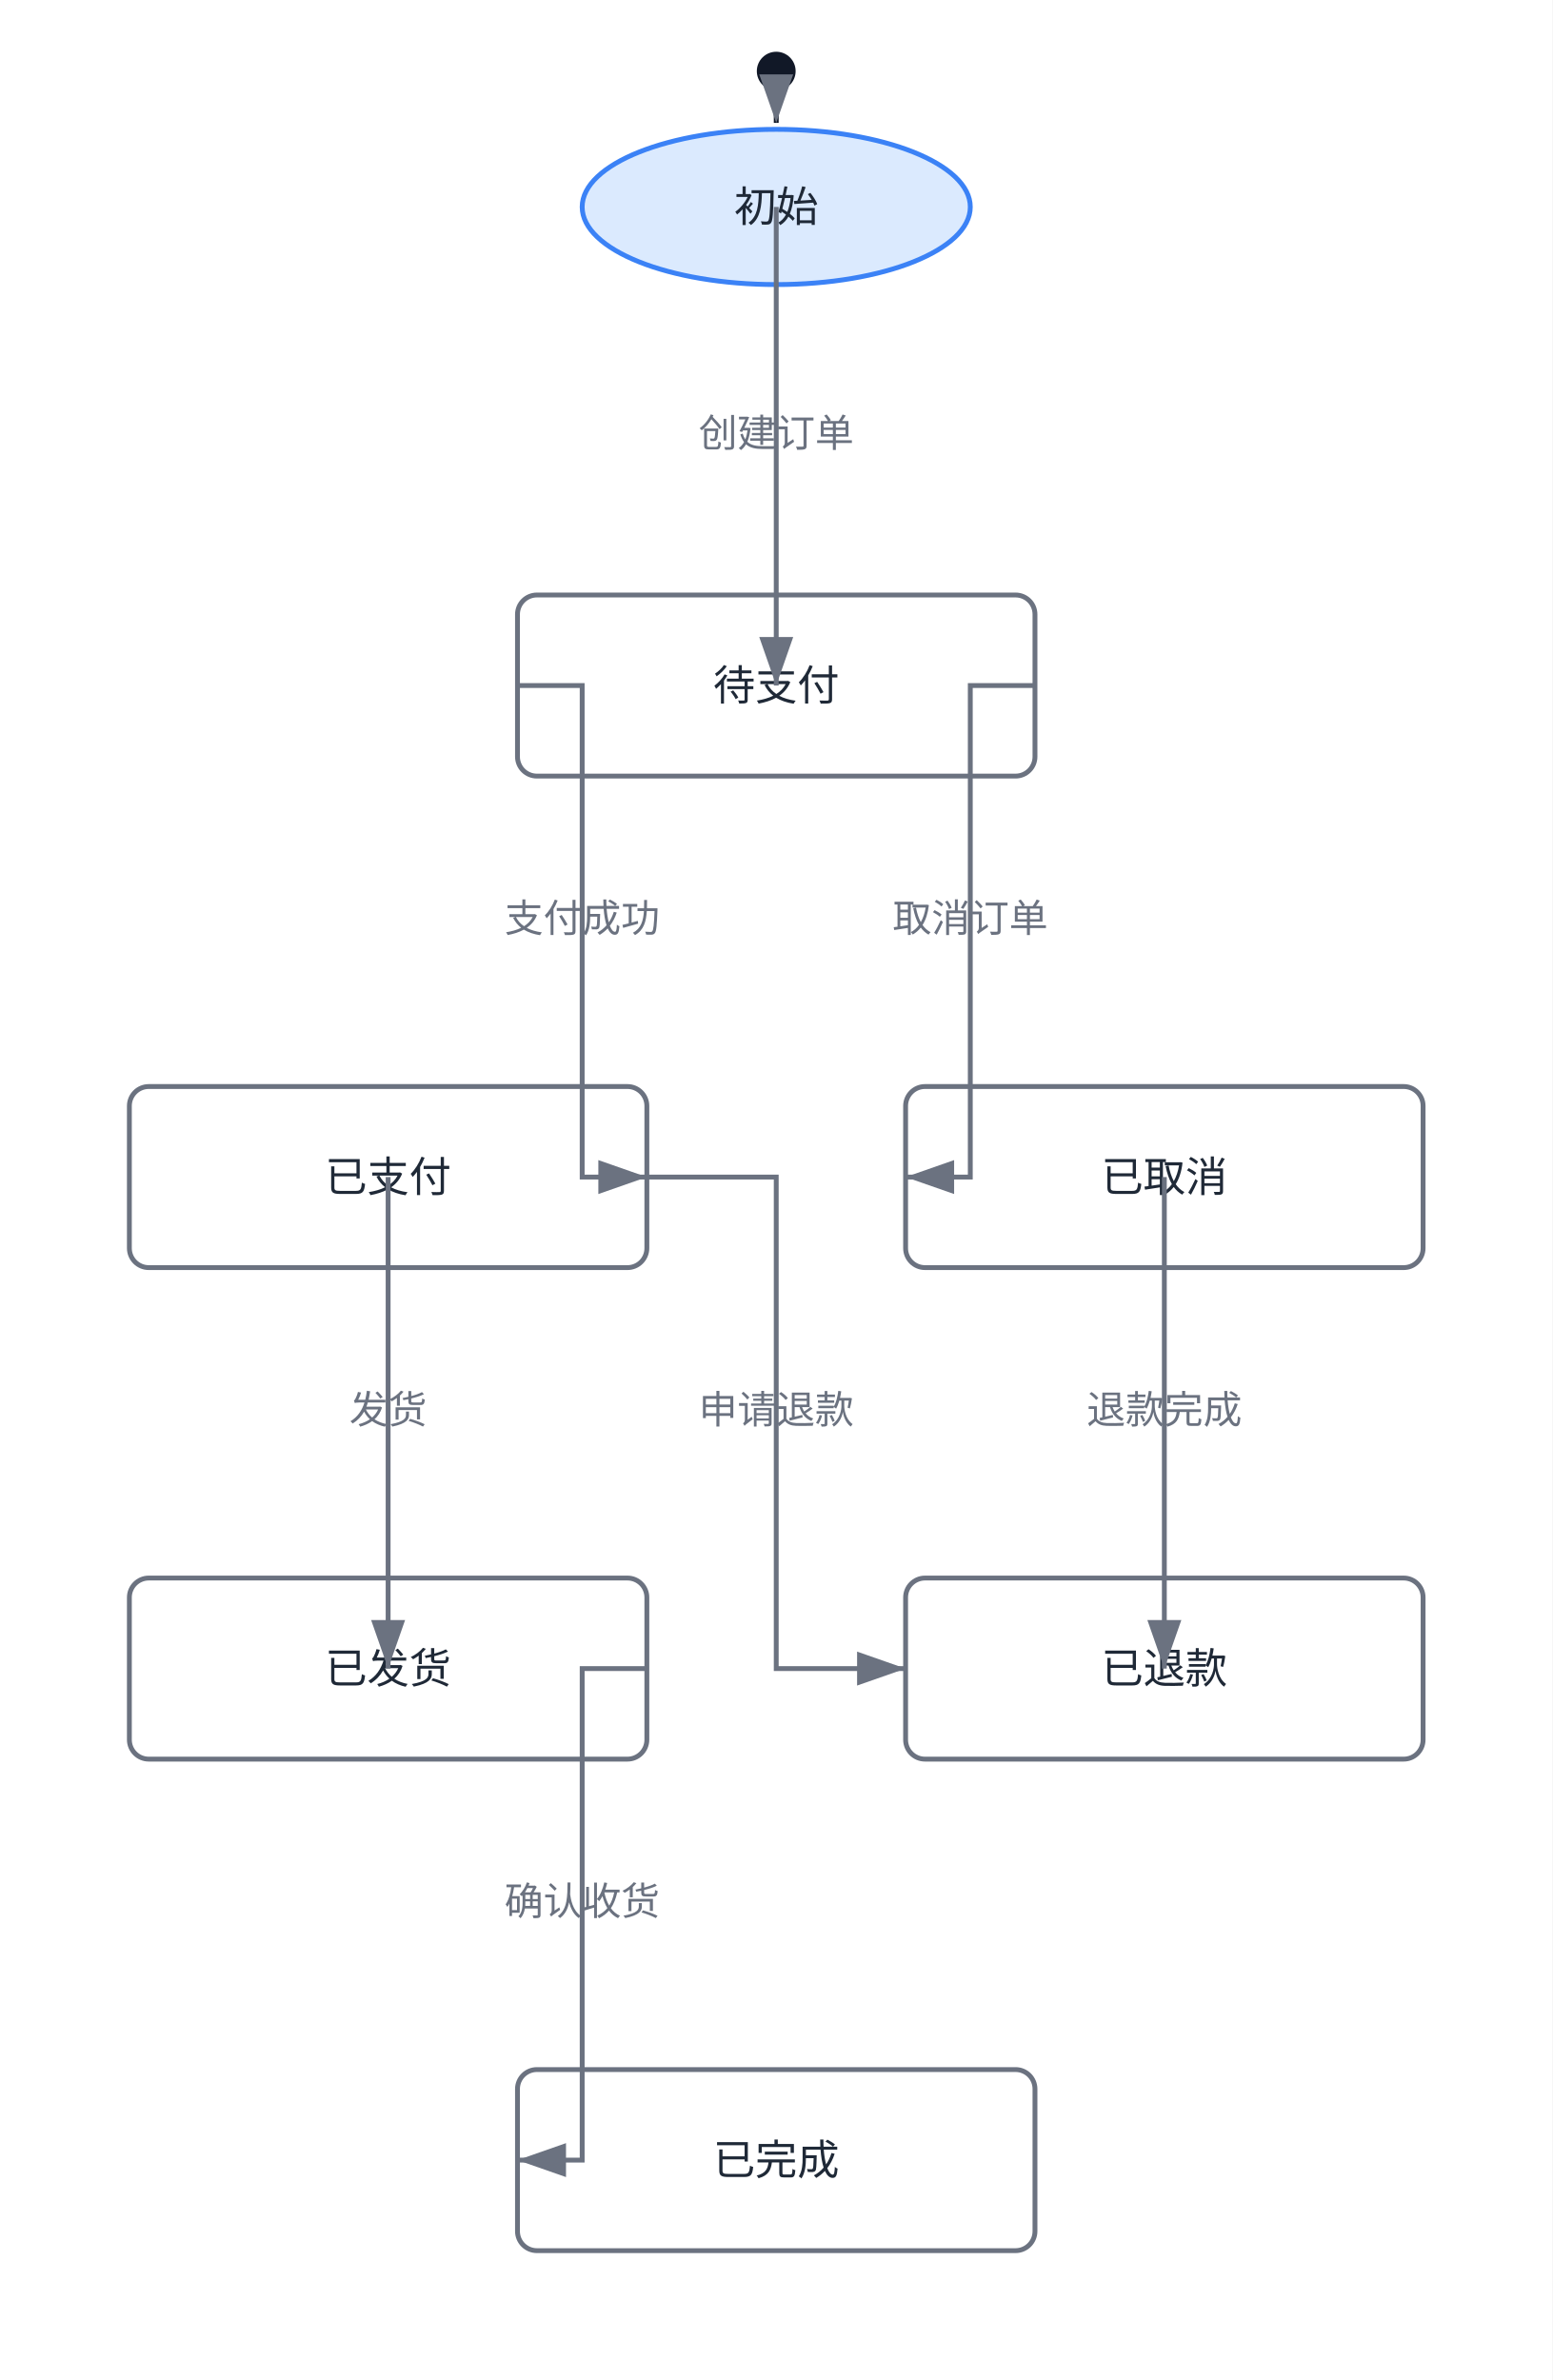
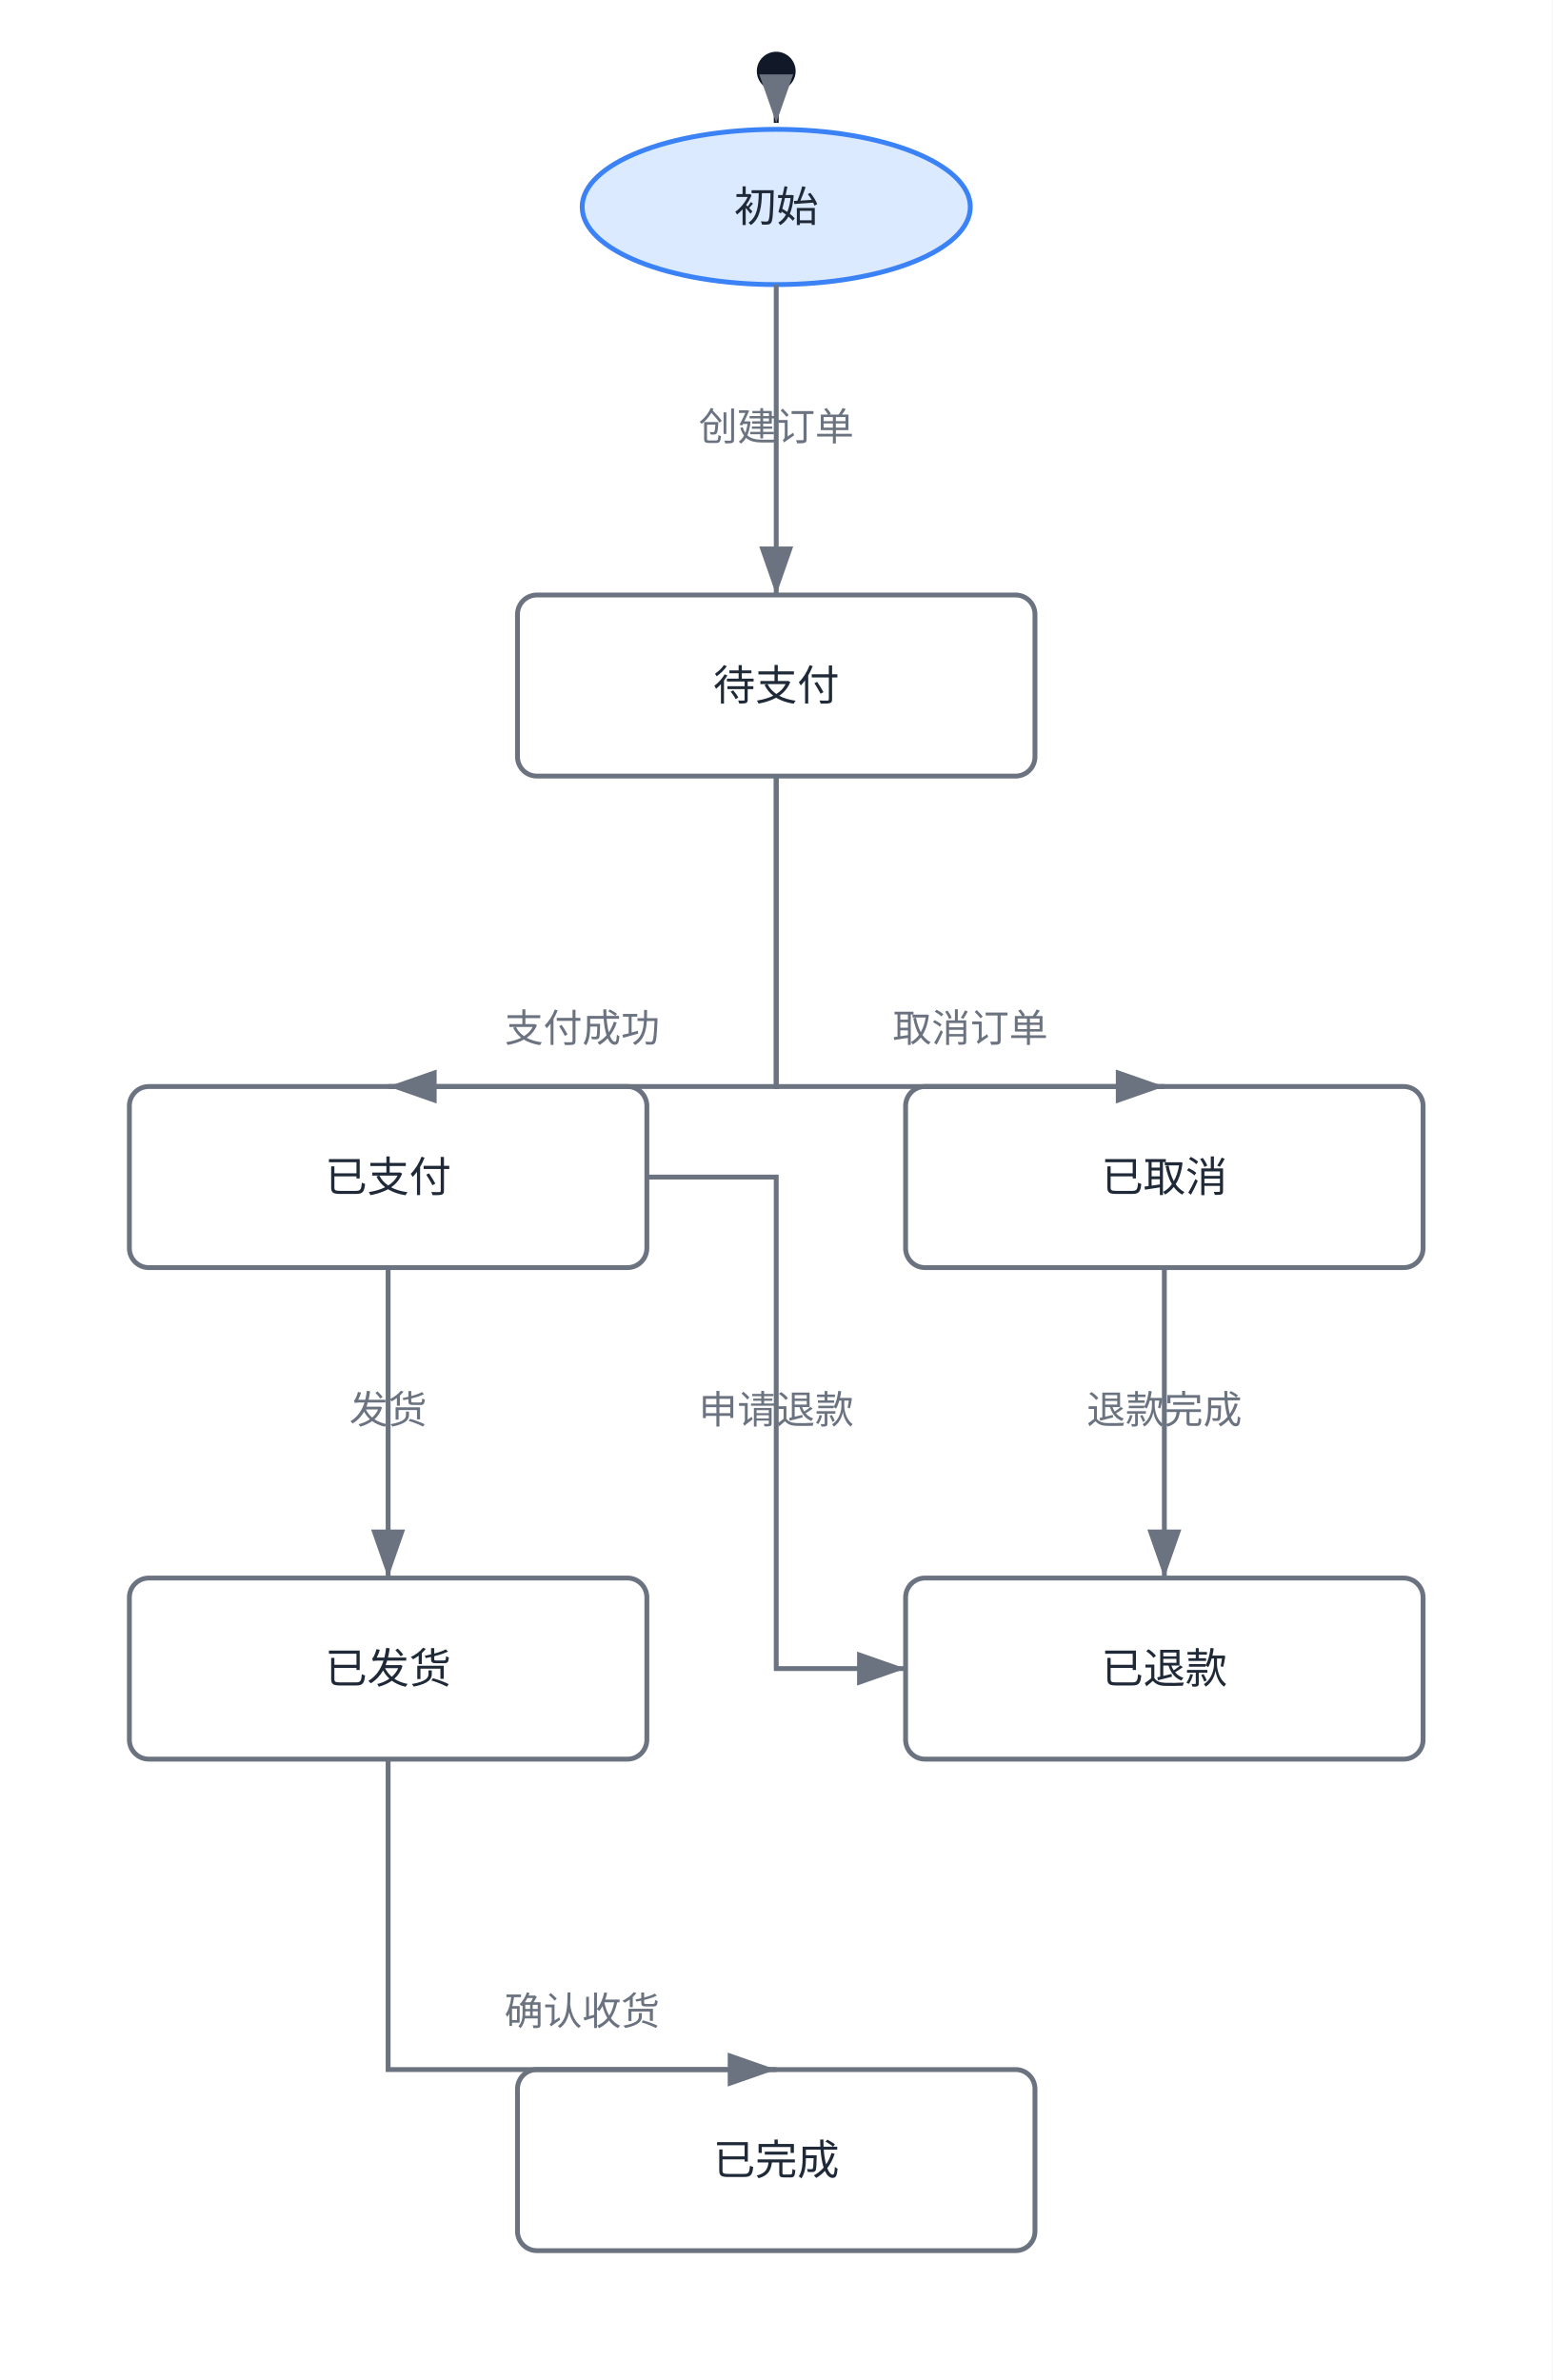
<svg xmlns="http://www.w3.org/2000/svg" width="480" height="736" viewBox="0 0 480 736">
  <defs>
    <marker id="arrowhead" markerWidth="10" markerHeight="7" refX="10" refY="3.5" orient="auto">
      <polygon points="0 0, 10 3.5, 0 7" fill="#6b7280" />
    </marker>
    <marker id="arrowhead-purple" markerWidth="10" markerHeight="7" refX="10" refY="3.5" orient="auto">
      <polygon points="0 0, 10 3.5, 0 7" fill="#7c3aed" />
    </marker>
  </defs>
  <style>.lgdl-anchors,.lgdl-edge-anchors{opacity:0;pointer-events:none;transition:opacity .12s ease}.lgdl-node:hover + .lgdl-anchors,.lgdl-class:hover + .lgdl-anchors,.lgdl-group:hover + .lgdl-anchors,.lgdl-lane:hover + .lgdl-anchors{opacity:1}.lgdl-edge:hover + .lgdl-edge-anchors,.lgdl-aggregate-edge:hover + .lgdl-edge-anchors{opacity:1}.lgdl-node.lgdl-hovered + .lgdl-anchors,.lgdl-class.lgdl-hovered + .lgdl-anchors,.lgdl-group.lgdl-hovered + .lgdl-anchors,.lgdl-lane.lgdl-hovered + .lgdl-anchors{opacity:1}.lgdl-edge.lgdl-hovered + .lgdl-edge-anchors,.lgdl-aggregate-edge.lgdl-hovered + .lgdl-edge-anchors{opacity:1}.lgdl-hovered{filter:drop-shadow(0 0 3px rgba(79,70,229,.65))}</style>
  <rect x="0" y="0" width="480" height="736" fill="#ffffff" />
  <g class="lgdl-initial" data-lgdl-loc="nodes[0]">
    <circle cx="240" cy="22" r="6" fill="#111827" />
    <line x1="240" y1="28" x2="240" y2="38" stroke="#111827" stroke-width="1.5" marker-end="url(#arrowhead)" />
  </g>
  <g class="lgdl-node" data-lgdl-loc="nodes[0]">
    <rect x="180" y="40" width="120" height="48" rx="60" ry="60" fill="#dbeafe" stroke="#3b82f6" stroke-width="1.5" />
    <text x="240" y="64" font-family="'Segoe UI', 'PingFang SC', 'Microsoft YaHei', sans-serif" font-size="13" fill="#1f2937" text-anchor="middle" dominant-baseline="middle">初始</text>
  </g>
  <g class="lgdl-anchors">
    <circle cx="300.0" cy="64.0" r="3" fill="#3b82f6" />
    <circle cx="289.8" cy="77.4" r="3" fill="#3b82f6" />
    <circle cx="274.2" cy="83.7" r="3" fill="#3b82f6" />
    <circle cx="262.3" cy="86.3" r="3" fill="#3b82f6" />
    <circle cx="253.5" cy="87.4" r="3" fill="#3b82f6" />
    <circle cx="246.4" cy="87.9" r="3" fill="#3b82f6" />
    <circle cx="240.0" cy="88.0" r="3" fill="#3b82f6" />
    <circle cx="233.6" cy="87.9" r="3" fill="#3b82f6" />
    <circle cx="226.5" cy="87.4" r="3" fill="#3b82f6" />
    <circle cx="217.7" cy="86.3" r="3" fill="#3b82f6" />
    <circle cx="205.8" cy="83.7" r="3" fill="#3b82f6" />
    <circle cx="190.2" cy="77.4" r="3" fill="#3b82f6" />
    <circle cx="180.0" cy="64.0" r="3" fill="#3b82f6" />
    <circle cx="190.2" cy="50.6" r="3" fill="#3b82f6" />
    <circle cx="205.8" cy="44.3" r="3" fill="#3b82f6" />
    <circle cx="217.7" cy="41.7" r="3" fill="#3b82f6" />
    <circle cx="226.5" cy="40.6" r="3" fill="#3b82f6" />
    <circle cx="233.6" cy="40.1" r="3" fill="#3b82f6" />
    <circle cx="240.0" cy="40.0" r="3" fill="#3b82f6" />
    <circle cx="246.4" cy="40.1" r="3" fill="#3b82f6" />
    <circle cx="253.5" cy="40.6" r="3" fill="#3b82f6" />
    <circle cx="262.3" cy="41.7" r="3" fill="#3b82f6" />
    <circle cx="274.2" cy="44.3" r="3" fill="#3b82f6" />
    <circle cx="289.8" cy="50.6" r="3" fill="#3b82f6" />
  </g>
  <g class="lgdl-node" data-lgdl-loc="nodes[1]">
    <rect x="160" y="184" width="160" height="56" rx="6" ry="6" fill="#ffffff" stroke="#6b7280" stroke-width="1.5" />
    <text x="240" y="212" font-family="'Segoe UI', 'PingFang SC', 'Microsoft YaHei', sans-serif" font-size="13" fill="#1f2937" text-anchor="middle" dominant-baseline="middle">待支付</text>
  </g>
  <g class="lgdl-anchors">
    <circle cx="320.0" cy="212.0" r="3" fill="#6b7280" />
    <circle cx="320.0" cy="233.4" r="3" fill="#6b7280" />
    <circle cx="288.5" cy="240.0" r="3" fill="#6b7280" />
    <circle cx="268.0" cy="240.0" r="3" fill="#6b7280" />
    <circle cx="256.2" cy="240.0" r="3" fill="#6b7280" />
    <circle cx="247.5" cy="240.0" r="3" fill="#6b7280" />
    <circle cx="240.0" cy="240.0" r="3" fill="#6b7280" />
    <circle cx="232.5" cy="240.0" r="3" fill="#6b7280" />
    <circle cx="223.8" cy="240.0" r="3" fill="#6b7280" />
    <circle cx="212.0" cy="240.0" r="3" fill="#6b7280" />
    <circle cx="191.5" cy="240.0" r="3" fill="#6b7280" />
    <circle cx="160.0" cy="233.4" r="3" fill="#6b7280" />
    <circle cx="160.0" cy="212.0" r="3" fill="#6b7280" />
    <circle cx="160.0" cy="190.6" r="3" fill="#6b7280" />
    <circle cx="191.5" cy="184.0" r="3" fill="#6b7280" />
    <circle cx="212.0" cy="184.0" r="3" fill="#6b7280" />
    <circle cx="223.8" cy="184.0" r="3" fill="#6b7280" />
    <circle cx="232.5" cy="184.0" r="3" fill="#6b7280" />
    <circle cx="240.0" cy="184.0" r="3" fill="#6b7280" />
    <circle cx="247.5" cy="184.0" r="3" fill="#6b7280" />
    <circle cx="256.2" cy="184.0" r="3" fill="#6b7280" />
    <circle cx="268.0" cy="184.0" r="3" fill="#6b7280" />
    <circle cx="288.5" cy="184.0" r="3" fill="#6b7280" />
    <circle cx="320.0" cy="190.6" r="3" fill="#6b7280" />
  </g>
  <g class="lgdl-node" data-lgdl-loc="nodes[2]">
    <rect x="40" y="336" width="160" height="56" rx="6" ry="6" fill="#ffffff" stroke="#6b7280" stroke-width="1.5" />
    <text x="120" y="364" font-family="'Segoe UI', 'PingFang SC', 'Microsoft YaHei', sans-serif" font-size="13" fill="#1f2937" text-anchor="middle" dominant-baseline="middle">已支付</text>
  </g>
  <g class="lgdl-anchors">
    <circle cx="200.0" cy="364.0" r="3" fill="#6b7280" />
    <circle cx="200.0" cy="385.4" r="3" fill="#6b7280" />
    <circle cx="168.5" cy="392.0" r="3" fill="#6b7280" />
    <circle cx="148.0" cy="392.0" r="3" fill="#6b7280" />
    <circle cx="136.2" cy="392.0" r="3" fill="#6b7280" />
    <circle cx="127.5" cy="392.0" r="3" fill="#6b7280" />
    <circle cx="120.0" cy="392.0" r="3" fill="#6b7280" />
    <circle cx="112.5" cy="392.0" r="3" fill="#6b7280" />
    <circle cx="103.8" cy="392.0" r="3" fill="#6b7280" />
    <circle cx="92.0" cy="392.0" r="3" fill="#6b7280" />
    <circle cx="71.5" cy="392.0" r="3" fill="#6b7280" />
    <circle cx="40.0" cy="385.4" r="3" fill="#6b7280" />
    <circle cx="40.0" cy="364.0" r="3" fill="#6b7280" />
    <circle cx="40.0" cy="342.6" r="3" fill="#6b7280" />
    <circle cx="71.5" cy="336.0" r="3" fill="#6b7280" />
    <circle cx="92.0" cy="336.0" r="3" fill="#6b7280" />
    <circle cx="103.8" cy="336.0" r="3" fill="#6b7280" />
    <circle cx="112.5" cy="336.0" r="3" fill="#6b7280" />
    <circle cx="120.0" cy="336.0" r="3" fill="#6b7280" />
    <circle cx="127.5" cy="336.0" r="3" fill="#6b7280" />
    <circle cx="136.2" cy="336.0" r="3" fill="#6b7280" />
    <circle cx="148.0" cy="336.0" r="3" fill="#6b7280" />
    <circle cx="168.5" cy="336.0" r="3" fill="#6b7280" />
    <circle cx="200.0" cy="342.6" r="3" fill="#6b7280" />
  </g>
  <g class="lgdl-node" data-lgdl-loc="nodes[3]">
    <rect x="40" y="488" width="160" height="56" rx="6" ry="6" fill="#ffffff" stroke="#6b7280" stroke-width="1.5" />
    <text x="120" y="516" font-family="'Segoe UI', 'PingFang SC', 'Microsoft YaHei', sans-serif" font-size="13" fill="#1f2937" text-anchor="middle" dominant-baseline="middle">已发货</text>
  </g>
  <g class="lgdl-anchors">
    <circle cx="200.0" cy="516.0" r="3" fill="#6b7280" />
    <circle cx="200.0" cy="537.4" r="3" fill="#6b7280" />
    <circle cx="168.5" cy="544.0" r="3" fill="#6b7280" />
    <circle cx="148.0" cy="544.0" r="3" fill="#6b7280" />
    <circle cx="136.2" cy="544.0" r="3" fill="#6b7280" />
    <circle cx="127.5" cy="544.0" r="3" fill="#6b7280" />
    <circle cx="120.0" cy="544.0" r="3" fill="#6b7280" />
    <circle cx="112.5" cy="544.0" r="3" fill="#6b7280" />
    <circle cx="103.8" cy="544.0" r="3" fill="#6b7280" />
    <circle cx="92.0" cy="544.0" r="3" fill="#6b7280" />
    <circle cx="71.5" cy="544.0" r="3" fill="#6b7280" />
    <circle cx="40.0" cy="537.4" r="3" fill="#6b7280" />
    <circle cx="40.0" cy="516.0" r="3" fill="#6b7280" />
    <circle cx="40.0" cy="494.6" r="3" fill="#6b7280" />
    <circle cx="71.5" cy="488.0" r="3" fill="#6b7280" />
    <circle cx="92.0" cy="488.0" r="3" fill="#6b7280" />
    <circle cx="103.8" cy="488.0" r="3" fill="#6b7280" />
    <circle cx="112.5" cy="488.0" r="3" fill="#6b7280" />
    <circle cx="120.0" cy="488.0" r="3" fill="#6b7280" />
    <circle cx="127.5" cy="488.0" r="3" fill="#6b7280" />
    <circle cx="136.2" cy="488.0" r="3" fill="#6b7280" />
    <circle cx="148.0" cy="488.0" r="3" fill="#6b7280" />
    <circle cx="168.5" cy="488.0" r="3" fill="#6b7280" />
    <circle cx="200.0" cy="494.6" r="3" fill="#6b7280" />
  </g>
  <g class="lgdl-node" data-lgdl-loc="nodes[4]">
    <rect x="160" y="640" width="160" height="56" rx="6" ry="6" fill="#ffffff" stroke="#6b7280" stroke-width="1.5" />
    <text x="240" y="668" font-family="'Segoe UI', 'PingFang SC', 'Microsoft YaHei', sans-serif" font-size="13" fill="#1f2937" text-anchor="middle" dominant-baseline="middle">已完成</text>
  </g>
  <g class="lgdl-anchors">
    <circle cx="320.0" cy="668.0" r="3" fill="#6b7280" />
    <circle cx="320.0" cy="689.4" r="3" fill="#6b7280" />
    <circle cx="288.5" cy="696.0" r="3" fill="#6b7280" />
    <circle cx="268.0" cy="696.0" r="3" fill="#6b7280" />
    <circle cx="256.2" cy="696.0" r="3" fill="#6b7280" />
    <circle cx="247.5" cy="696.0" r="3" fill="#6b7280" />
    <circle cx="240.0" cy="696.0" r="3" fill="#6b7280" />
    <circle cx="232.5" cy="696.0" r="3" fill="#6b7280" />
    <circle cx="223.8" cy="696.0" r="3" fill="#6b7280" />
    <circle cx="212.0" cy="696.0" r="3" fill="#6b7280" />
    <circle cx="191.5" cy="696.0" r="3" fill="#6b7280" />
    <circle cx="160.0" cy="689.4" r="3" fill="#6b7280" />
    <circle cx="160.0" cy="668.0" r="3" fill="#6b7280" />
    <circle cx="160.0" cy="646.6" r="3" fill="#6b7280" />
    <circle cx="191.5" cy="640.0" r="3" fill="#6b7280" />
    <circle cx="212.0" cy="640.0" r="3" fill="#6b7280" />
    <circle cx="223.8" cy="640.0" r="3" fill="#6b7280" />
    <circle cx="232.5" cy="640.0" r="3" fill="#6b7280" />
    <circle cx="240.0" cy="640.0" r="3" fill="#6b7280" />
    <circle cx="247.5" cy="640.0" r="3" fill="#6b7280" />
    <circle cx="256.2" cy="640.0" r="3" fill="#6b7280" />
    <circle cx="268.0" cy="640.0" r="3" fill="#6b7280" />
    <circle cx="288.5" cy="640.0" r="3" fill="#6b7280" />
    <circle cx="320.0" cy="646.6" r="3" fill="#6b7280" />
  </g>
  <g class="lgdl-node" data-lgdl-loc="nodes[5]">
    <rect x="280" y="336" width="160" height="56" rx="6" ry="6" fill="#ffffff" stroke="#6b7280" stroke-width="1.5" />
    <text x="360" y="364" font-family="'Segoe UI', 'PingFang SC', 'Microsoft YaHei', sans-serif" font-size="13" fill="#1f2937" text-anchor="middle" dominant-baseline="middle">已取消</text>
  </g>
  <g class="lgdl-anchors">
    <circle cx="440.0" cy="364.0" r="3" fill="#6b7280" />
    <circle cx="440.0" cy="385.4" r="3" fill="#6b7280" />
    <circle cx="408.5" cy="392.0" r="3" fill="#6b7280" />
    <circle cx="388.0" cy="392.0" r="3" fill="#6b7280" />
    <circle cx="376.2" cy="392.0" r="3" fill="#6b7280" />
    <circle cx="367.5" cy="392.0" r="3" fill="#6b7280" />
    <circle cx="360.0" cy="392.0" r="3" fill="#6b7280" />
    <circle cx="352.5" cy="392.0" r="3" fill="#6b7280" />
    <circle cx="343.8" cy="392.0" r="3" fill="#6b7280" />
    <circle cx="332.0" cy="392.0" r="3" fill="#6b7280" />
    <circle cx="311.5" cy="392.0" r="3" fill="#6b7280" />
    <circle cx="280.0" cy="385.4" r="3" fill="#6b7280" />
    <circle cx="280.0" cy="364.0" r="3" fill="#6b7280" />
    <circle cx="280.0" cy="342.6" r="3" fill="#6b7280" />
    <circle cx="311.5" cy="336.0" r="3" fill="#6b7280" />
    <circle cx="332.0" cy="336.0" r="3" fill="#6b7280" />
    <circle cx="343.8" cy="336.0" r="3" fill="#6b7280" />
    <circle cx="352.5" cy="336.0" r="3" fill="#6b7280" />
    <circle cx="360.0" cy="336.0" r="3" fill="#6b7280" />
    <circle cx="367.5" cy="336.0" r="3" fill="#6b7280" />
    <circle cx="376.2" cy="336.0" r="3" fill="#6b7280" />
    <circle cx="388.0" cy="336.0" r="3" fill="#6b7280" />
    <circle cx="408.5" cy="336.0" r="3" fill="#6b7280" />
    <circle cx="440.0" cy="342.6" r="3" fill="#6b7280" />
  </g>
  <g class="lgdl-node" data-lgdl-loc="nodes[6]">
    <rect x="280" y="488" width="160" height="56" rx="6" ry="6" fill="#ffffff" stroke="#6b7280" stroke-width="1.5" />
    <text x="360" y="516" font-family="'Segoe UI', 'PingFang SC', 'Microsoft YaHei', sans-serif" font-size="13" fill="#1f2937" text-anchor="middle" dominant-baseline="middle">已退款</text>
  </g>
  <g class="lgdl-anchors">
    <circle cx="440.0" cy="516.0" r="3" fill="#6b7280" />
    <circle cx="440.0" cy="537.4" r="3" fill="#6b7280" />
    <circle cx="408.5" cy="544.0" r="3" fill="#6b7280" />
    <circle cx="388.0" cy="544.0" r="3" fill="#6b7280" />
    <circle cx="376.2" cy="544.0" r="3" fill="#6b7280" />
    <circle cx="367.5" cy="544.0" r="3" fill="#6b7280" />
    <circle cx="360.0" cy="544.0" r="3" fill="#6b7280" />
    <circle cx="352.5" cy="544.0" r="3" fill="#6b7280" />
    <circle cx="343.8" cy="544.0" r="3" fill="#6b7280" />
    <circle cx="332.0" cy="544.0" r="3" fill="#6b7280" />
    <circle cx="311.5" cy="544.0" r="3" fill="#6b7280" />
    <circle cx="280.0" cy="537.4" r="3" fill="#6b7280" />
    <circle cx="280.0" cy="516.0" r="3" fill="#6b7280" />
    <circle cx="280.0" cy="494.6" r="3" fill="#6b7280" />
    <circle cx="311.5" cy="488.0" r="3" fill="#6b7280" />
    <circle cx="332.0" cy="488.0" r="3" fill="#6b7280" />
    <circle cx="343.8" cy="488.0" r="3" fill="#6b7280" />
    <circle cx="352.5" cy="488.0" r="3" fill="#6b7280" />
    <circle cx="360.0" cy="488.0" r="3" fill="#6b7280" />
    <circle cx="367.5" cy="488.0" r="3" fill="#6b7280" />
    <circle cx="376.2" cy="488.0" r="3" fill="#6b7280" />
    <circle cx="388.0" cy="488.0" r="3" fill="#6b7280" />
    <circle cx="408.5" cy="488.0" r="3" fill="#6b7280" />
    <circle cx="440.0" cy="494.6" r="3" fill="#6b7280" />
  </g>
  <g class="lgdl-edge" data-lgdl-loc="edges[0]">
-     <path d="M 160,212 L 180,212 L 180,364 L 200,364" fill="none" stroke="#6b7280" stroke-width="1.5" marker-end="url(#arrowhead)" />
-     <text x="180" y="284" font-family="'Segoe UI', 'PingFang SC', 'Microsoft YaHei', sans-serif" font-size="12" fill="#6b7280" text-anchor="middle" dominant-baseline="middle">支付成功</text>
-   </g>
-   <g class="lgdl-edge-anchors">
-     <circle cx="160.0" cy="212.0" r="3.5" fill="#6b7280" />
-     <circle cx="200.0" cy="364.0" r="3.5" fill="#6b7280" />
+     <path d="M 240,240 L 240,336 L 120,336" fill="none" stroke="#6b7280" stroke-width="1.5" marker-end="url(#arrowhead)" />
+     <text x="180" y="318" font-family="'Segoe UI', 'PingFang SC', 'Microsoft YaHei', sans-serif" font-size="12" fill="#6b7280" text-anchor="middle" dominant-baseline="middle">支付成功</text>
+   </g>
+   <g class="lgdl-edge-anchors">
+     <circle cx="240.0" cy="240.0" r="3.5" fill="#6b7280" />
+     <circle cx="120.0" cy="336.0" r="3.5" fill="#6b7280" />
  </g>
  <g class="lgdl-edge" data-lgdl-loc="edges[1]">
-     <path d="M 120,364 L 120,364 L 120,516 L 120,516" fill="none" stroke="#6b7280" stroke-width="1.5" marker-end="url(#arrowhead)" />
+     <path d="M 120,392 L 120,488" fill="none" stroke="#6b7280" stroke-width="1.5" marker-end="url(#arrowhead)" />
    <text x="120" y="436" font-family="'Segoe UI', 'PingFang SC', 'Microsoft YaHei', sans-serif" font-size="12" fill="#6b7280" text-anchor="middle" dominant-baseline="middle">发货</text>
  </g>
  <g class="lgdl-edge-anchors">
-     <circle cx="120.0" cy="364.0" r="3.5" fill="#6b7280" />
-     <circle cx="120.0" cy="516.0" r="3.5" fill="#6b7280" />
+     <circle cx="120.0" cy="392.0" r="3.5" fill="#6b7280" />
+     <circle cx="120.0" cy="488.0" r="3.5" fill="#6b7280" />
  </g>
  <g class="lgdl-edge" data-lgdl-loc="edges[2]">
-     <path d="M 200,516 L 180,516 L 180,668 L 160,668" fill="none" stroke="#6b7280" stroke-width="1.5" marker-end="url(#arrowhead)" />
-     <text x="180" y="588" font-family="'Segoe UI', 'PingFang SC', 'Microsoft YaHei', sans-serif" font-size="12" fill="#6b7280" text-anchor="middle" dominant-baseline="middle">确认收货</text>
-   </g>
-   <g class="lgdl-edge-anchors">
-     <circle cx="200.0" cy="516.0" r="3.5" fill="#6b7280" />
-     <circle cx="160.0" cy="668.0" r="3.5" fill="#6b7280" />
+     <path d="M 120,544 L 120,640 L 240,640" fill="none" stroke="#6b7280" stroke-width="1.5" marker-end="url(#arrowhead)" />
+     <text x="180" y="622" font-family="'Segoe UI', 'PingFang SC', 'Microsoft YaHei', sans-serif" font-size="12" fill="#6b7280" text-anchor="middle" dominant-baseline="middle">确认收货</text>
+   </g>
+   <g class="lgdl-edge-anchors">
+     <circle cx="120.0" cy="544.0" r="3.5" fill="#6b7280" />
+     <circle cx="240.0" cy="640.0" r="3.5" fill="#6b7280" />
  </g>
  <g class="lgdl-edge" data-lgdl-loc="edges[3]">
-     <path d="M 320,212 L 300,212 L 300,364 L 280,364" fill="none" stroke="#6b7280" stroke-width="1.5" marker-end="url(#arrowhead)" />
-     <text x="300" y="284" font-family="'Segoe UI', 'PingFang SC', 'Microsoft YaHei', sans-serif" font-size="12" fill="#6b7280" text-anchor="middle" dominant-baseline="middle">取消订单</text>
-   </g>
-   <g class="lgdl-edge-anchors">
-     <circle cx="320.0" cy="212.0" r="3.5" fill="#6b7280" />
-     <circle cx="280.0" cy="364.0" r="3.5" fill="#6b7280" />
+     <path d="M 240,240 L 240,336 L 360,336" fill="none" stroke="#6b7280" stroke-width="1.5" marker-end="url(#arrowhead)" />
+     <text x="300" y="318" font-family="'Segoe UI', 'PingFang SC', 'Microsoft YaHei', sans-serif" font-size="12" fill="#6b7280" text-anchor="middle" dominant-baseline="middle">取消订单</text>
+   </g>
+   <g class="lgdl-edge-anchors">
+     <circle cx="240.0" cy="240.0" r="3.5" fill="#6b7280" />
+     <circle cx="360.0" cy="336.0" r="3.5" fill="#6b7280" />
  </g>
  <g class="lgdl-edge" data-lgdl-loc="edges[4]">
    <path d="M 200,364 L 240,364 L 240,516 L 280,516" fill="none" stroke="#6b7280" stroke-width="1.5" marker-end="url(#arrowhead)" />
    <text x="240" y="436" font-family="'Segoe UI', 'PingFang SC', 'Microsoft YaHei', sans-serif" font-size="12" fill="#6b7280" text-anchor="middle" dominant-baseline="middle">申请退款</text>
  </g>
  <g class="lgdl-edge-anchors">
    <circle cx="200.0" cy="364.0" r="3.5" fill="#6b7280" />
    <circle cx="280.0" cy="516.0" r="3.5" fill="#6b7280" />
  </g>
  <g class="lgdl-edge" data-lgdl-loc="edges[5]">
-     <path d="M 360,364 L 360,364 L 360,516 L 360,516" fill="none" stroke="#6b7280" stroke-width="1.5" marker-end="url(#arrowhead)" />
+     <path d="M 360,392 L 360,488" fill="none" stroke="#6b7280" stroke-width="1.5" marker-end="url(#arrowhead)" />
    <text x="360" y="436" font-family="'Segoe UI', 'PingFang SC', 'Microsoft YaHei', sans-serif" font-size="12" fill="#6b7280" text-anchor="middle" dominant-baseline="middle">退款完成</text>
  </g>
  <g class="lgdl-edge-anchors">
-     <circle cx="360.0" cy="364.0" r="3.5" fill="#6b7280" />
-     <circle cx="360.0" cy="516.0" r="3.5" fill="#6b7280" />
+     <circle cx="360.0" cy="392.0" r="3.5" fill="#6b7280" />
+     <circle cx="360.0" cy="488.0" r="3.5" fill="#6b7280" />
  </g>
  <g class="lgdl-edge" data-lgdl-loc="edges[6]">
-     <path d="M 240,64 L 240,64 L 240,212 L 240,212" fill="none" stroke="#6b7280" stroke-width="1.5" marker-end="url(#arrowhead)" />
-     <text x="240" y="134" font-family="'Segoe UI', 'PingFang SC', 'Microsoft YaHei', sans-serif" font-size="12" fill="#6b7280" text-anchor="middle" dominant-baseline="middle">创建订单</text>
-   </g>
-   <g class="lgdl-edge-anchors">
-     <circle cx="240.0" cy="64.0" r="3.5" fill="#6b7280" />
-     <circle cx="240.0" cy="212.0" r="3.5" fill="#6b7280" />
+     <path d="M 240,88 L 240,184" fill="none" stroke="#6b7280" stroke-width="1.5" marker-end="url(#arrowhead)" />
+     <text x="240" y="132" font-family="'Segoe UI', 'PingFang SC', 'Microsoft YaHei', sans-serif" font-size="12" fill="#6b7280" text-anchor="middle" dominant-baseline="middle">创建订单</text>
+   </g>
+   <g class="lgdl-edge-anchors">
+     <circle cx="240.0" cy="88.0" r="3.5" fill="#6b7280" />
+     <circle cx="240.0" cy="184.0" r="3.5" fill="#6b7280" />
  </g>
</svg>
